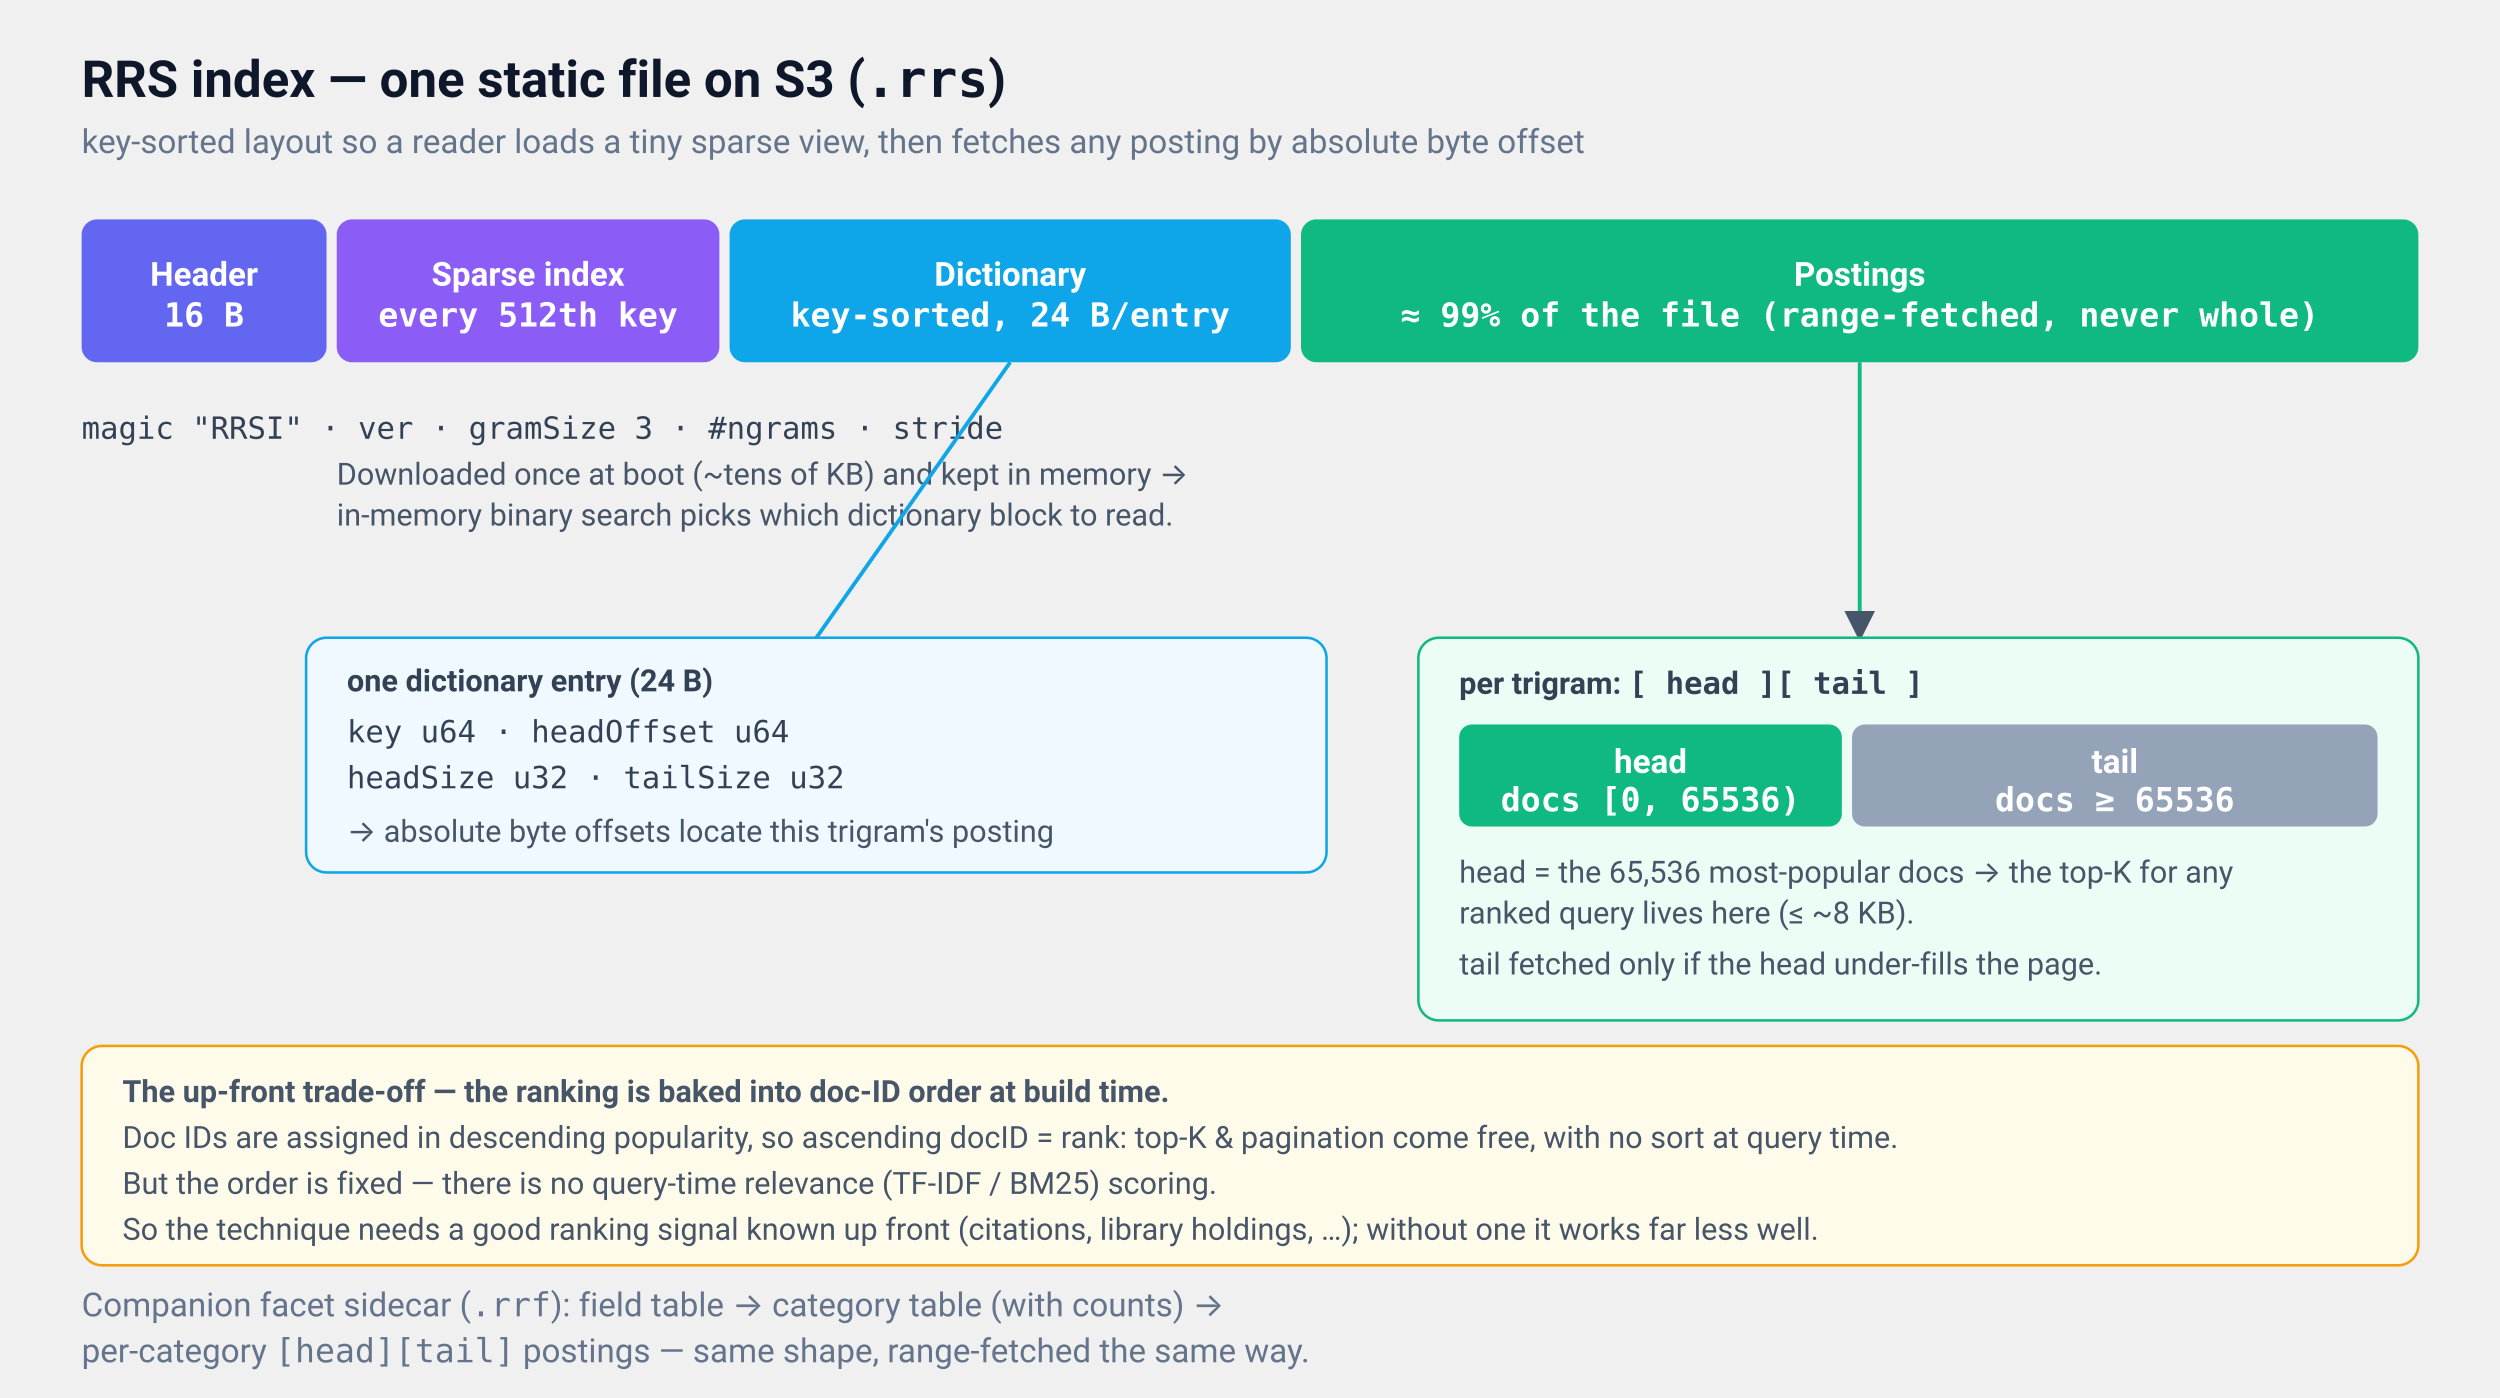
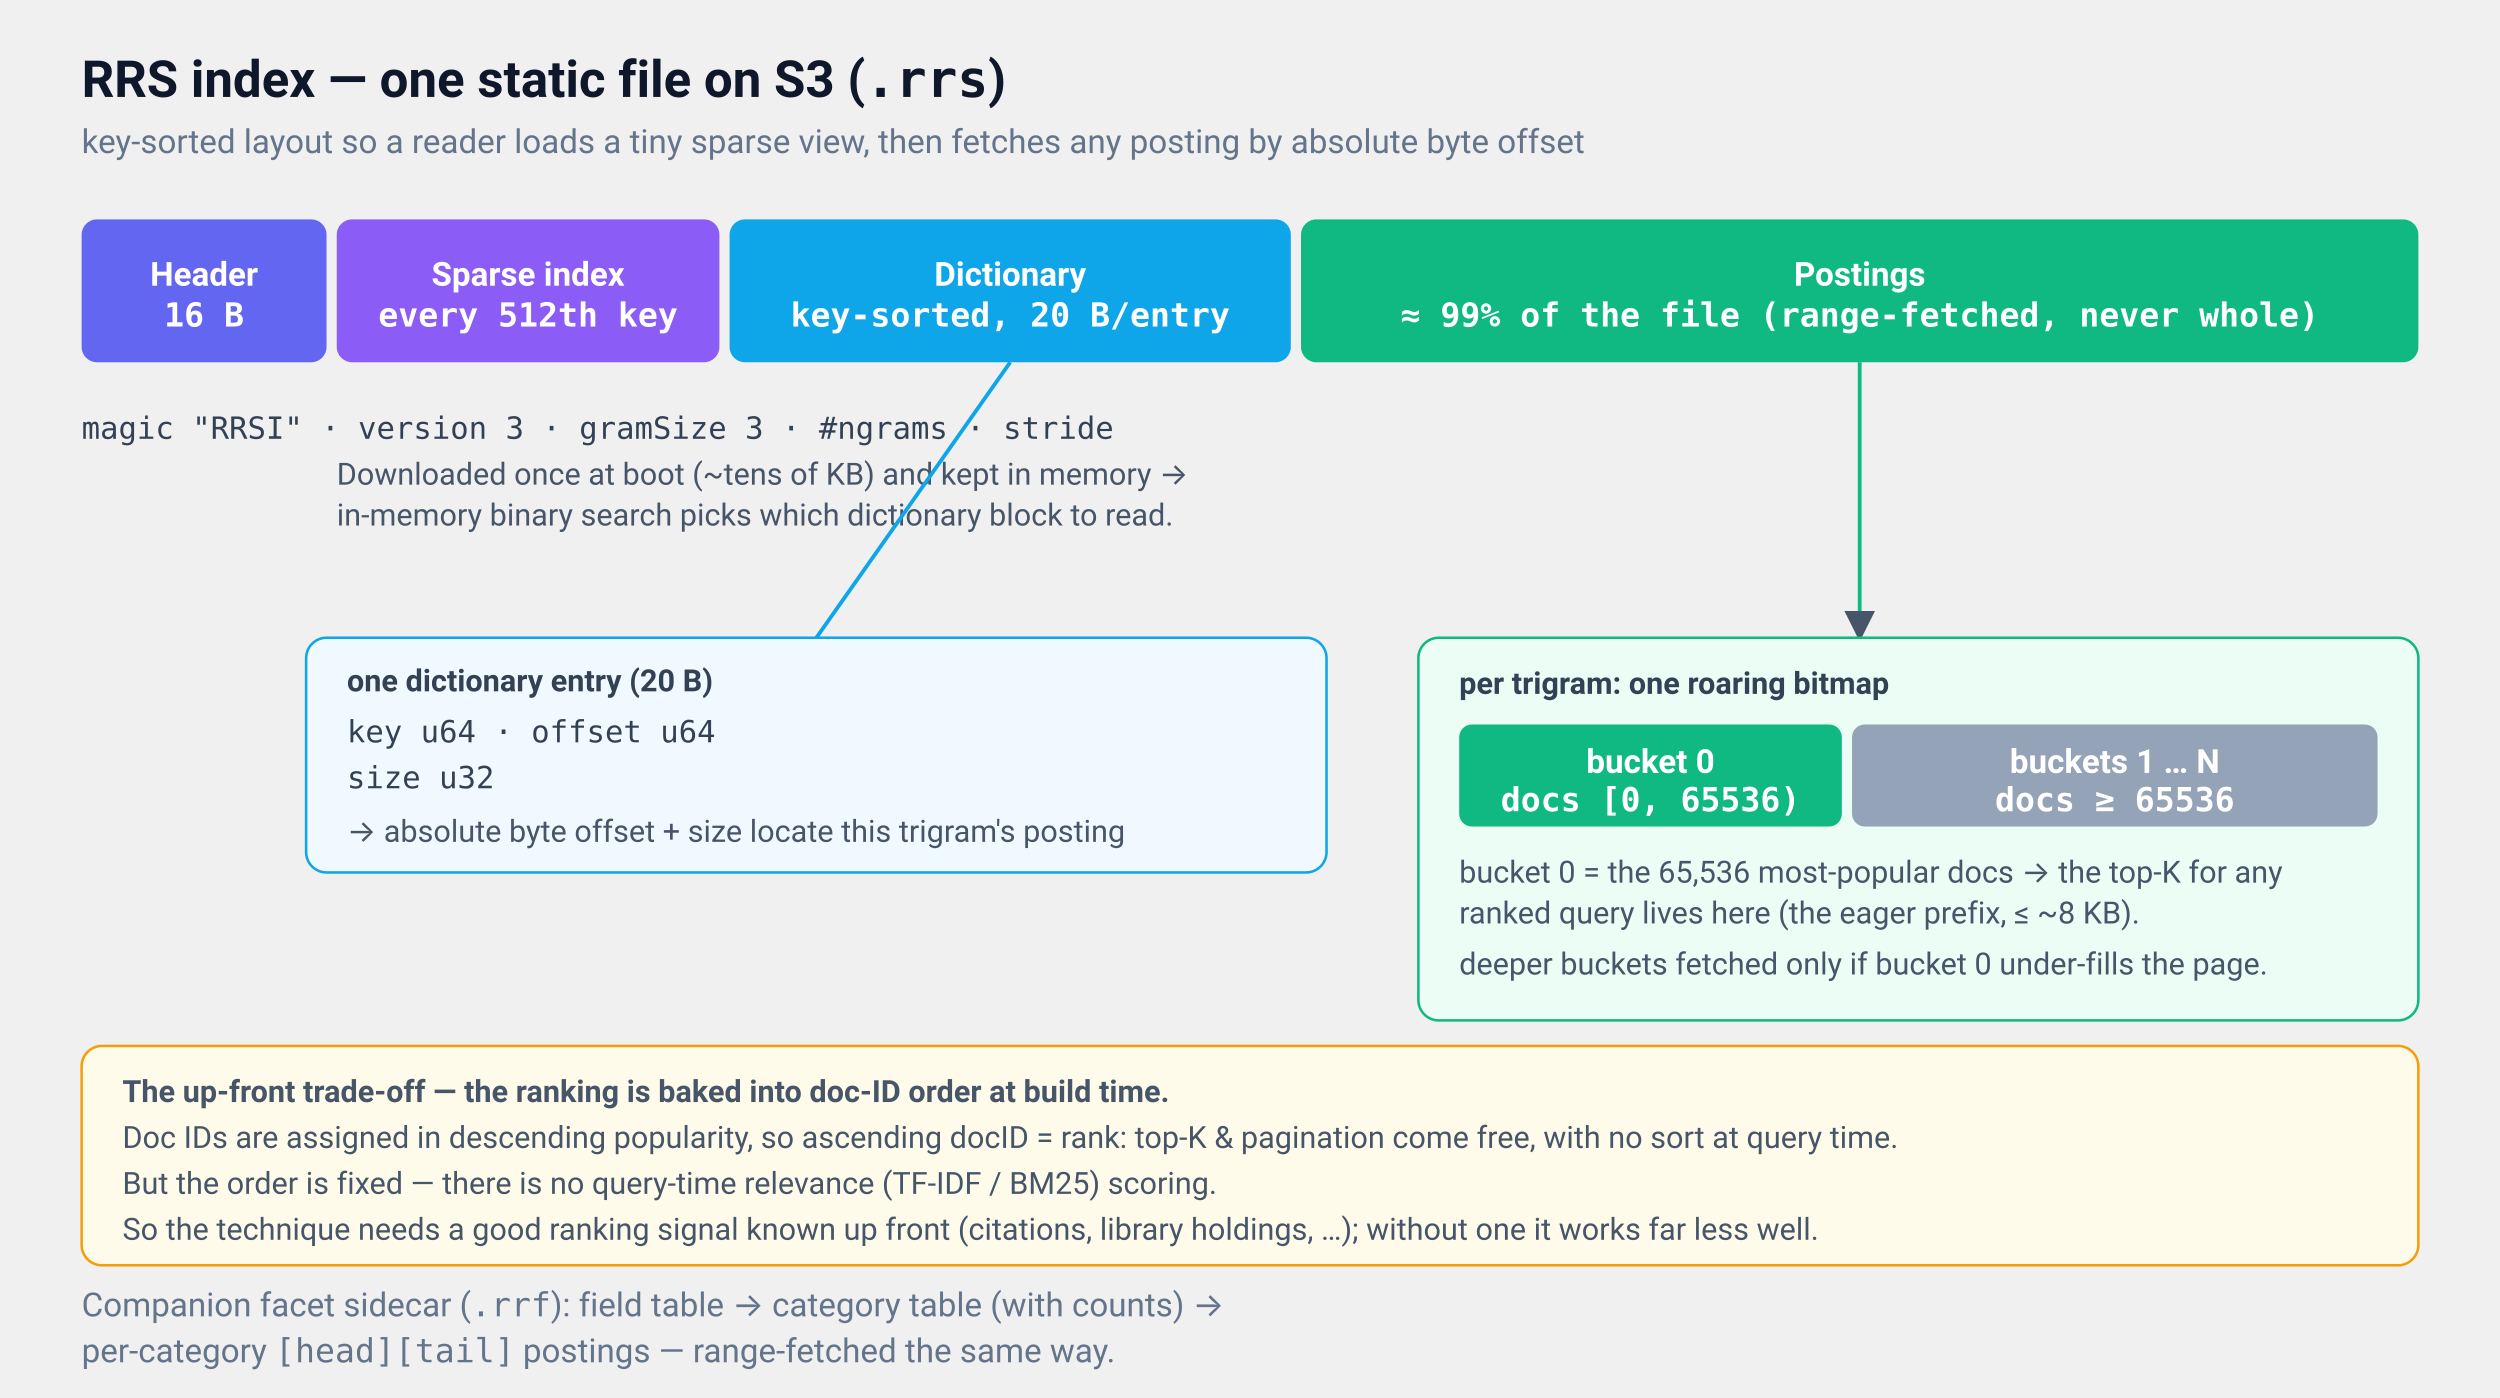
<svg xmlns="http://www.w3.org/2000/svg" viewBox="0 0 980 548" font-family="-apple-system, BlinkMacSystemFont, 'Segoe UI', Roboto, sans-serif" role="img" aria-label="RRS index file layout">
  <defs>
    <style>
      .title{font-size:20px;font-weight:700;fill:#0f172a}
      .sub{font-size:13px;fill:#64748b}
      .seg{font-size:13px;font-weight:700;fill:#fff}
      .lbl{font-size:12px;fill:#334155}
      .mono{font-family:ui-monospace,SFMono-Regular,Menlo,monospace}
      .note{font-size:12px;fill:#475569}
      .pill{font-size:11px;font-weight:700}
    </style>
    <marker id="arr" markerWidth="9" markerHeight="9" refX="7" refY="4" orient="auto">
      <path d="M0,0 L8,4 L0,8 z" fill="#475569" />
    </marker>
  </defs>
  <text x="32" y="38" class="title">RRS index — one static file on S3 (<tspan class="mono">.rrs</tspan>)</text>
  <text x="32" y="60" class="sub">key-sorted layout so a reader loads a tiny sparse view, then fetches any posting by absolute byte offset</text>
  <g>
    <rect x="32" y="86" width="96" height="56" rx="6" fill="#6366f1" />
    <rect x="132" y="86" width="150" height="56" rx="6" fill="#8b5cf6" />
    <rect x="286" y="86" width="220" height="56" rx="6" fill="#0ea5e9" />
    <rect x="510" y="86" width="438" height="56" rx="6" fill="#10b981" />
    <text x="80" y="112" class="seg" text-anchor="middle">Header</text>
    <text x="80" y="128" class="seg mono" text-anchor="middle" font-size="11">16 B</text>
    <text x="207" y="112" class="seg" text-anchor="middle">Sparse index</text>
    <text x="207" y="128" class="seg mono" text-anchor="middle" font-size="11">every 512th key</text>
    <text x="396" y="112" class="seg" text-anchor="middle">Dictionary</text>
-     <text x="396" y="128" class="seg mono" text-anchor="middle" font-size="11">key-sorted, 24 B/entry</text>
+     <text x="396" y="128" class="seg mono" text-anchor="middle" font-size="11">key-sorted, 20 B/entry</text>
    <text x="729" y="112" class="seg" text-anchor="middle">Postings</text>
    <text x="729" y="128" class="seg mono" text-anchor="middle" font-size="11">≈ 99% of the file (range-fetched, never whole)</text>
  </g>
-   <text x="32" y="172" class="lbl mono">magic "RRSI" · ver · gramSize 3 · #ngrams · stride</text>
+   <text x="32" y="172" class="lbl mono">magic "RRSI" · version 3 · gramSize 3 · #ngrams · stride</text>
  <text x="132" y="190" class="note">Downloaded once at boot (~tens of KB) and kept in memory →</text>
  <text x="132" y="206" class="note">in-memory binary search picks which dictionary block to read.</text>
  <line x1="396" y1="142" x2="320" y2="250" stroke="#0ea5e9" stroke-width="1.5" />
  <rect x="120" y="250" width="400" height="92" rx="8" fill="#f0f9ff" stroke="#0ea5e9" />
-   <text x="136" y="271" class="lbl" font-weight="700">one dictionary entry (24 B)</text>
-   <text x="136" y="291" class="lbl mono" font-size="12">key u64 · headOffset u64</text>
-   <text x="136" y="309" class="lbl mono" font-size="12">headSize u32 · tailSize u32</text>
-   <text x="136" y="330" class="note">→ absolute byte offsets locate this trigram's posting</text>
+   <text x="136" y="271" class="lbl" font-weight="700">one dictionary entry (20 B)</text>
+   <text x="136" y="291" class="lbl mono" font-size="12">key u64 · offset u64</text>
+   <text x="136" y="309" class="lbl mono" font-size="12">size u32</text>
+   <text x="136" y="330" class="note">→ absolute byte offset + size locate this trigram's posting</text>
  <line x1="729" y1="142" x2="729" y2="250" stroke="#10b981" stroke-width="1.5" marker-end="url(#arr)" />
  <rect x="556" y="250" width="392" height="150" rx="8" fill="#ecfdf5" stroke="#10b981" />
-   <text x="572" y="272" class="lbl" font-weight="700">per trigram: <tspan class="mono">[ head ][ tail ]</tspan>
-   </text>
+   <text x="572" y="272" class="lbl" font-weight="700">per trigram: one roaring bitmap</text>
  <rect x="572" y="284" width="150" height="40" rx="5" fill="#10b981" />
-   <text x="647" y="303" class="seg" text-anchor="middle" font-size="12">head</text>
+   <text x="647" y="303" class="seg" text-anchor="middle" font-size="12">bucket 0</text>
  <text x="647" y="318" class="seg mono" text-anchor="middle" font-size="10">docs [0, 65536)</text>
  <rect x="726" y="284" width="206" height="40" rx="5" fill="#94a3b8" />
-   <text x="829" y="303" class="seg" text-anchor="middle" font-size="12">tail</text>
+   <text x="829" y="303" class="seg" text-anchor="middle" font-size="12">buckets 1 … N</text>
  <text x="829" y="318" class="seg mono" text-anchor="middle" font-size="10">docs ≥ 65536</text>
-   <text x="572" y="346" class="note">head = the 65,536 most-popular docs → the top-K for any</text>
-   <text x="572" y="362" class="note">ranked query lives here (≤ ~8 KB).</text>
-   <text x="572" y="382" class="note">tail fetched only if the head under-fills the page.</text>
+   <text x="572" y="346" class="note">bucket 0 = the 65,536 most-popular docs → the top-K for any</text>
+   <text x="572" y="362" class="note">ranked query lives here (the eager prefix, ≤ ~8 KB).</text>
+   <text x="572" y="382" class="note">deeper buckets fetched only if bucket 0 under-fills the page.</text>
  <rect x="32" y="410" width="916" height="86" rx="8" fill="#fffbeb" stroke="#f59e0b" />
  <text x="48" y="432" class="note" font-weight="700">The up-front trade-off — the ranking is baked into doc-ID order at build time.</text>
  <text x="48" y="450" class="note">Doc IDs are assigned in descending popularity, so ascending docID = rank: top-K &amp; pagination come free, with no sort at query time.</text>
  <text x="48" y="468" class="note">But the order is fixed — there is no query-time relevance (TF-IDF / BM25) scoring.</text>
  <text x="48" y="486" class="note">So the technique needs a good ranking signal known up front (citations, library holdings, …); without one it works far less well.</text>
  <text x="32" y="516" class="sub">Companion facet sidecar (<tspan class="mono">.rrf</tspan>): field table → category table (with counts) →</text>
-   <text x="32" y="534" class="sub">per-category <tspan class="mono">[head][tail]</tspan> postings — same shape, range-fetched the same way.</text>
+   <text x="32" y="534" class="sub">per-category <tspan class="mono">[head][tail]</tspan> postings — range-fetched the same way.</text>
</svg>
